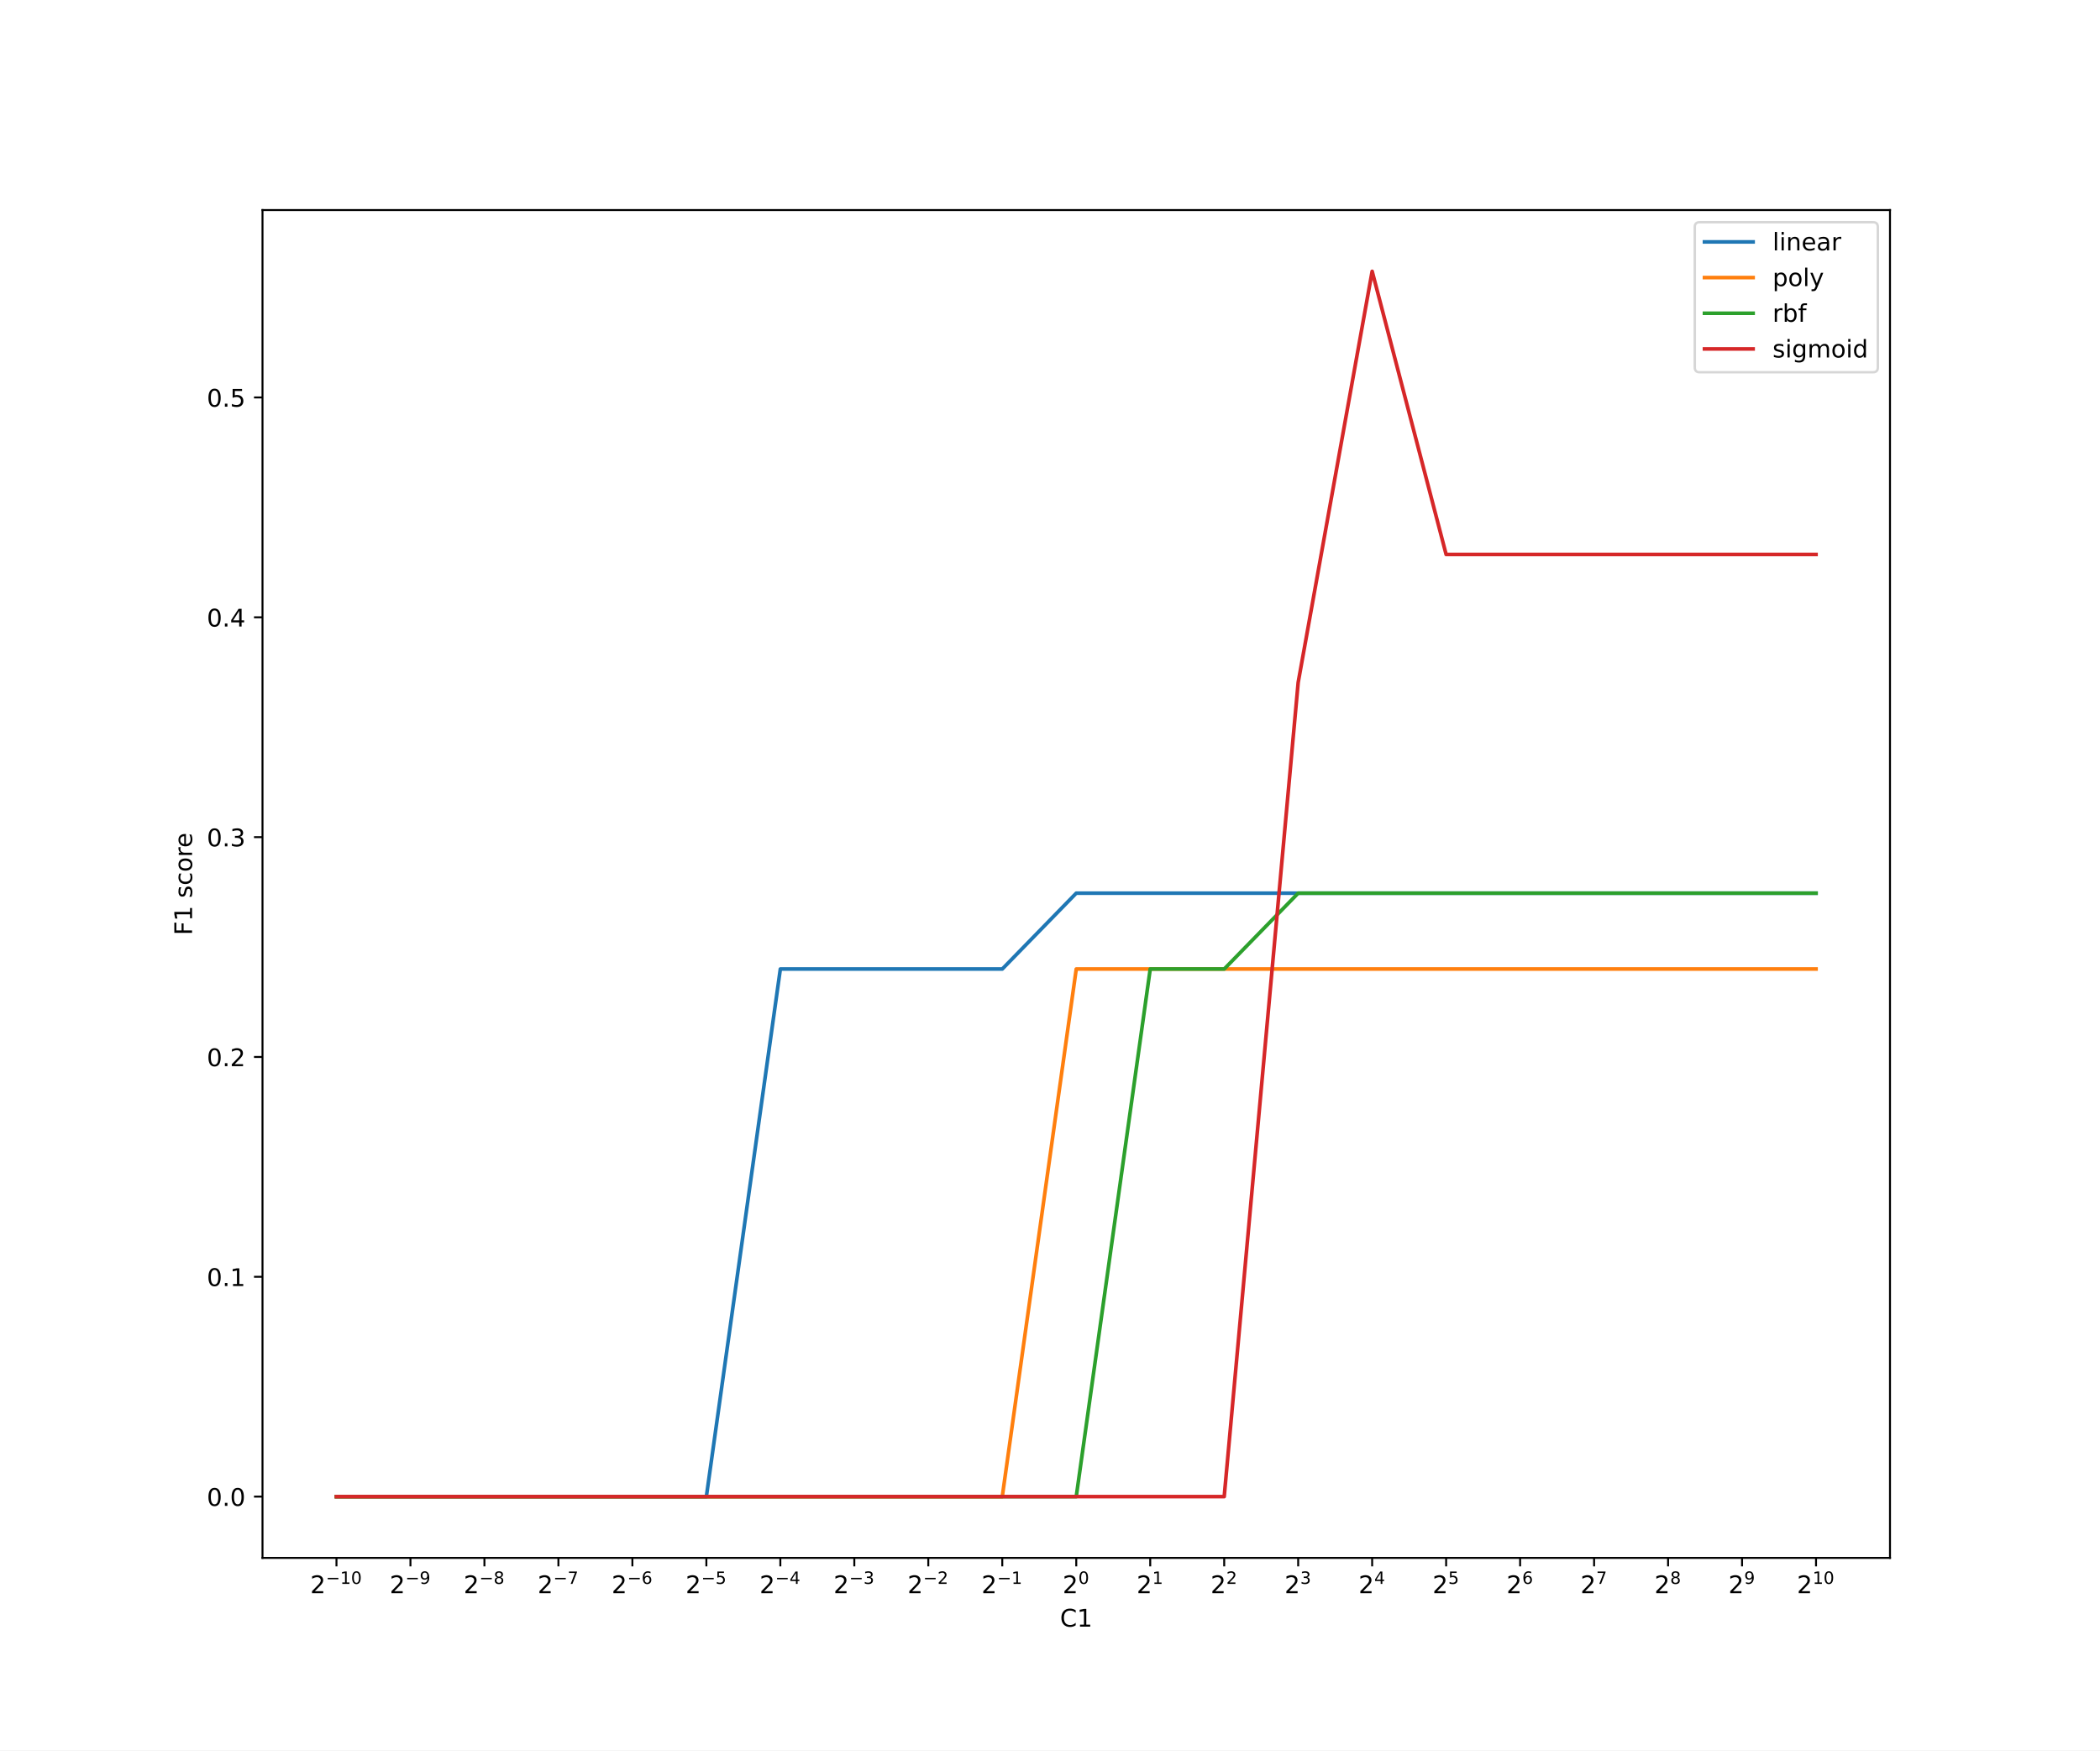
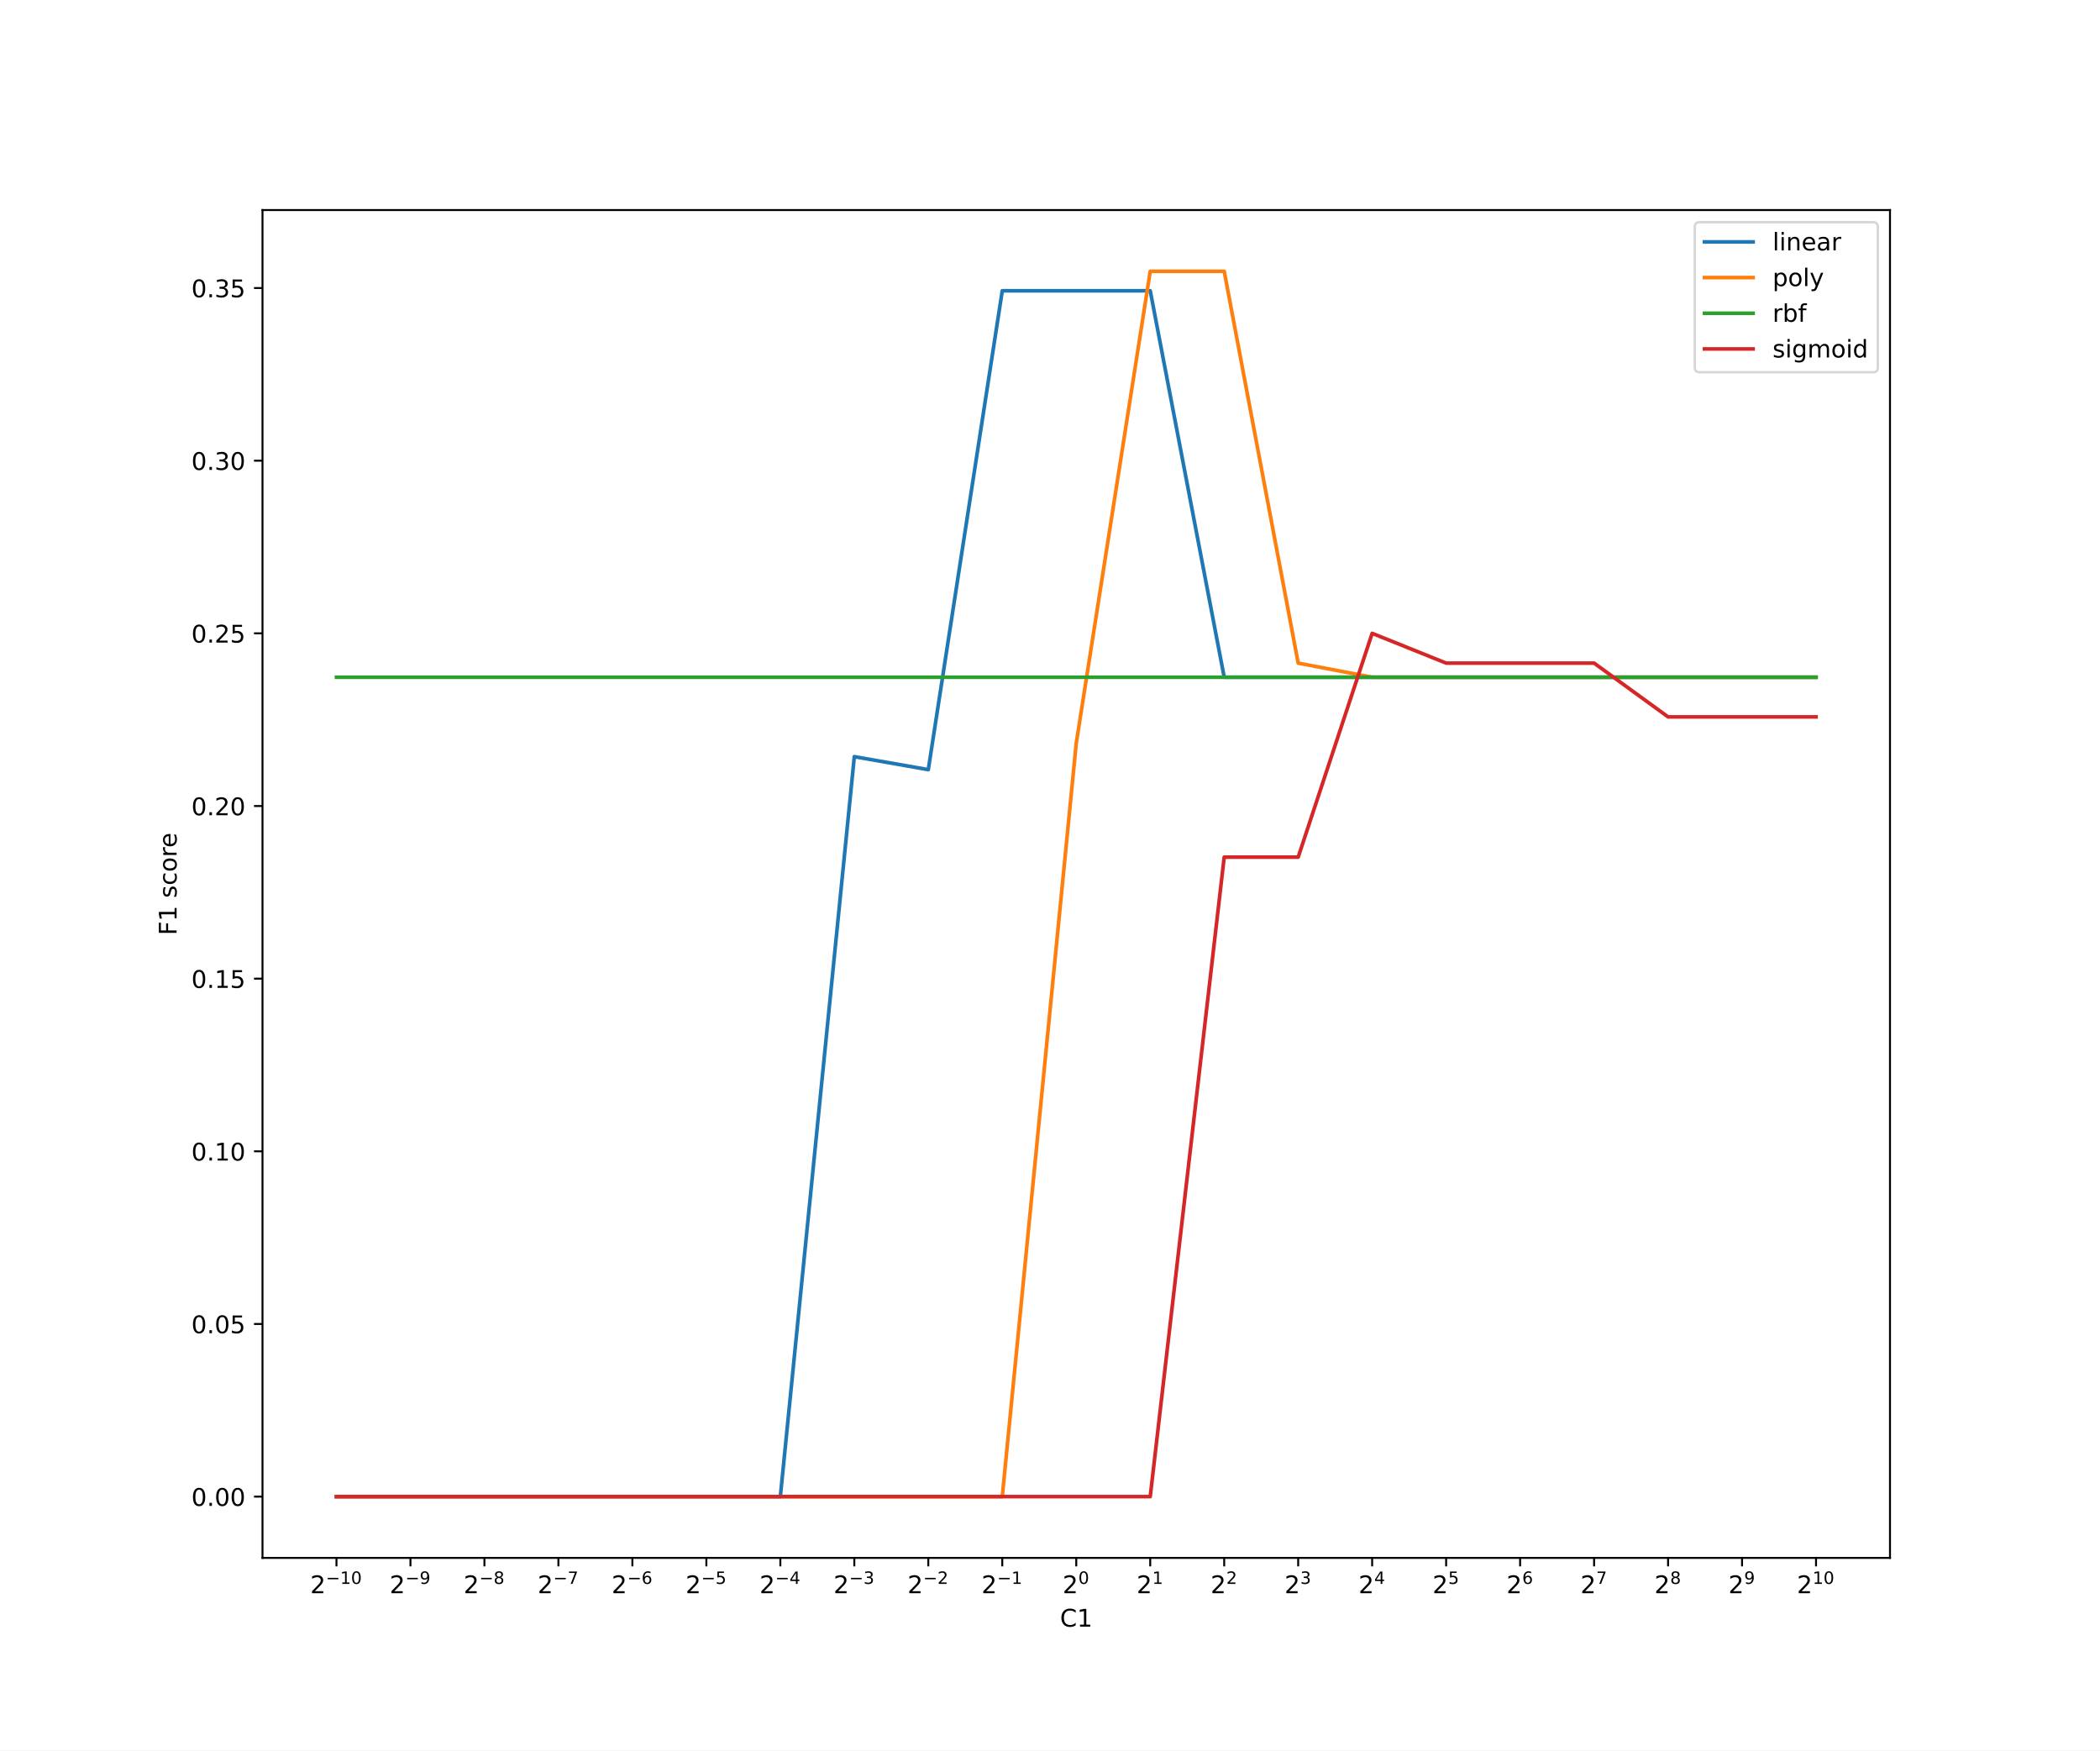
<svg xmlns="http://www.w3.org/2000/svg" xmlns:xlink="http://www.w3.org/1999/xlink" width="864pt" height="720pt" viewBox="0 0 864 720" version="1.1">
  <defs>
    <style type="text/css">*{stroke-linejoin: round; stroke-linecap: butt}</style>
  </defs>
  <g id="figure_1">
    <g id="patch_1">
      <path d="M 0 720  L 864 720  L 864 0  L 0 0  z " style="fill: #ffffff" />
    </g>
    <g id="axes_1">
      <g id="patch_2">
        <path d="M 108 640.8  L 777.6 640.8  L 777.6 86.4  L 108 86.4  z " style="fill: #ffffff" />
      </g>
      <g id="matplotlib.axis_1">
        <g id="xtick_1">
          <g id="line2d_1">
            <defs>
-               <path id="m1d93092906" d="M 0 0  L 0 3.5  " style="stroke: #000000; stroke-width: 0.8" />
-             </defs>
-             <g>
-               <use xlink:href="#m1d93092906" x="138.436" y="640.8" style="stroke: #000000; stroke-width: 0.8" />
+               <path id="m72bee5ae70" d="M 0 0  L 0 3.5  " style="stroke: #000000; stroke-width: 0.8" />
+             </defs>
+             <g>
+               <use xlink:href="#m72bee5ae70" x="138.436" y="640.8" style="stroke: #000000; stroke-width: 0.8" />
            </g>
          </g>
          <g id="text_1">
            <g transform="translate(127.6364 655.3984) scale(0.1 -0.1)">
              <defs>
                <path id="DejaVuSans-32" d="M 1228 531  L 3431 531  L 3431 0  L 469 0  L 469 531  Q 828 903 1448 1529  Q 2069 2156 2228 2338  Q 2531 2678 2651 2914  Q 2772 3150 2772 3378  Q 2772 3750 2511 3984  Q 2250 4219 1831 4219  Q 1534 4219 1204 4116  Q 875 4013 500 3803  L 500 4441  Q 881 4594 1212 4672  Q 1544 4750 1819 4750  Q 2544 4750 2975 4387  Q 3406 4025 3406 3419  Q 3406 3131 3298 2873  Q 3191 2616 2906 2266  Q 2828 2175 2409 1742  Q 1991 1309 1228 531  z " transform="scale(0.015625)" />
                <path id="DejaVuSans-2212" d="M 678 2272  L 4684 2272  L 4684 1741  L 678 1741  L 678 2272  z " transform="scale(0.015625)" />
                <path id="DejaVuSans-31" d="M 794 531  L 1825 531  L 1825 4091  L 703 3866  L 703 4441  L 1819 4666  L 2450 4666  L 2450 531  L 3481 531  L 3481 0  L 794 0  L 794 531  z " transform="scale(0.015625)" />
                <path id="DejaVuSans-30" d="M 2034 4250  Q 1547 4250 1301 3770  Q 1056 3291 1056 2328  Q 1056 1369 1301 889  Q 1547 409 2034 409  Q 2525 409 2770 889  Q 3016 1369 3016 2328  Q 3016 3291 2770 3770  Q 2525 4250 2034 4250  z M 2034 4750  Q 2819 4750 3233 4129  Q 3647 3509 3647 2328  Q 3647 1150 3233 529  Q 2819 -91 2034 -91  Q 1250 -91 836 529  Q 422 1150 422 2328  Q 422 3509 836 4129  Q 1250 4750 2034 4750  z " transform="scale(0.015625)" />
              </defs>
              <use xlink:href="#DejaVuSans-32" transform="translate(0 0.765625)" />
              <use xlink:href="#DejaVuSans-2212" transform="translate(64.58008 39.04688) scale(0.7)" />
              <use xlink:href="#DejaVuSans-31" transform="translate(123.2324 39.04688) scale(0.7)" />
              <use xlink:href="#DejaVuSans-30" transform="translate(167.7686 39.04688) scale(0.7)" />
            </g>
          </g>
        </g>
        <g id="xtick_2">
          <g id="line2d_2">
            <g>
-               <use xlink:href="#m1d93092906" x="168.873" y="640.8" style="stroke: #000000; stroke-width: 0.8" />
+               <use xlink:href="#m72bee5ae70" x="168.873" y="640.8" style="stroke: #000000; stroke-width: 0.8" />
            </g>
          </g>
          <g id="text_2">
            <g transform="translate(160.3227 655.3984) scale(0.1 -0.1)">
              <defs>
                <path id="DejaVuSans-39" d="M 703 97  L 703 672  Q 941 559 1184 500  Q 1428 441 1663 441  Q 2288 441 2617 861  Q 2947 1281 2994 2138  Q 2813 1869 2534 1725  Q 2256 1581 1919 1581  Q 1219 1581 811 2004  Q 403 2428 403 3163  Q 403 3881 828 4315  Q 1253 4750 1959 4750  Q 2769 4750 3195 4129  Q 3622 3509 3622 2328  Q 3622 1225 3098 567  Q 2575 -91 1691 -91  Q 1453 -91 1209 -44  Q 966 3 703 97  z M 1959 2075  Q 2384 2075 2632 2365  Q 2881 2656 2881 3163  Q 2881 3666 2632 3958  Q 2384 4250 1959 4250  Q 1534 4250 1286 3958  Q 1038 3666 1038 3163  Q 1038 2656 1286 2365  Q 1534 2075 1959 2075  z " transform="scale(0.015625)" />
              </defs>
              <use xlink:href="#DejaVuSans-32" transform="translate(0 0.765625)" />
              <use xlink:href="#DejaVuSans-2212" transform="translate(64.58008 39.04688) scale(0.7)" />
              <use xlink:href="#DejaVuSans-39" transform="translate(123.2324 39.04688) scale(0.7)" />
            </g>
          </g>
        </g>
        <g id="xtick_3">
          <g id="line2d_3">
            <g>
-               <use xlink:href="#m1d93092906" x="199.309" y="640.8" style="stroke: #000000; stroke-width: 0.8" />
+               <use xlink:href="#m72bee5ae70" x="199.309" y="640.8" style="stroke: #000000; stroke-width: 0.8" />
            </g>
          </g>
          <g id="text_3">
            <g transform="translate(190.7591 655.3984) scale(0.1 -0.1)">
              <defs>
                <path id="DejaVuSans-38" d="M 2034 2216  Q 1584 2216 1326 1975  Q 1069 1734 1069 1313  Q 1069 891 1326 650  Q 1584 409 2034 409  Q 2484 409 2743 651  Q 3003 894 3003 1313  Q 3003 1734 2745 1975  Q 2488 2216 2034 2216  z M 1403 2484  Q 997 2584 770 2862  Q 544 3141 544 3541  Q 544 4100 942 4425  Q 1341 4750 2034 4750  Q 2731 4750 3128 4425  Q 3525 4100 3525 3541  Q 3525 3141 3298 2862  Q 3072 2584 2669 2484  Q 3125 2378 3379 2068  Q 3634 1759 3634 1313  Q 3634 634 3220 271  Q 2806 -91 2034 -91  Q 1263 -91 848 271  Q 434 634 434 1313  Q 434 1759 690 2068  Q 947 2378 1403 2484  z M 1172 3481  Q 1172 3119 1398 2916  Q 1625 2713 2034 2713  Q 2441 2713 2670 2916  Q 2900 3119 2900 3481  Q 2900 3844 2670 4047  Q 2441 4250 2034 4250  Q 1625 4250 1398 4047  Q 1172 3844 1172 3481  z " transform="scale(0.015625)" />
              </defs>
              <use xlink:href="#DejaVuSans-32" transform="translate(0 0.765625)" />
              <use xlink:href="#DejaVuSans-2212" transform="translate(64.58008 39.04688) scale(0.7)" />
              <use xlink:href="#DejaVuSans-38" transform="translate(123.2324 39.04688) scale(0.7)" />
            </g>
          </g>
        </g>
        <g id="xtick_4">
          <g id="line2d_4">
            <g>
-               <use xlink:href="#m1d93092906" x="229.745" y="640.8" style="stroke: #000000; stroke-width: 0.8" />
+               <use xlink:href="#m72bee5ae70" x="229.745" y="640.8" style="stroke: #000000; stroke-width: 0.8" />
            </g>
          </g>
          <g id="text_4">
            <g transform="translate(221.1955 655.3984) scale(0.1 -0.1)">
              <defs>
                <path id="DejaVuSans-37" d="M 525 4666  L 3525 4666  L 3525 4397  L 1831 0  L 1172 0  L 2766 4134  L 525 4134  L 525 4666  z " transform="scale(0.015625)" />
              </defs>
              <use xlink:href="#DejaVuSans-32" transform="translate(0 0.684375)" />
              <use xlink:href="#DejaVuSans-2212" transform="translate(64.58008 38.96563) scale(0.7)" />
              <use xlink:href="#DejaVuSans-37" transform="translate(123.2324 38.96563) scale(0.7)" />
            </g>
          </g>
        </g>
        <g id="xtick_5">
          <g id="line2d_5">
            <g>
-               <use xlink:href="#m1d93092906" x="260.182" y="640.8" style="stroke: #000000; stroke-width: 0.8" />
+               <use xlink:href="#m72bee5ae70" x="260.182" y="640.8" style="stroke: #000000; stroke-width: 0.8" />
            </g>
          </g>
          <g id="text_5">
            <g transform="translate(251.6318 655.3984) scale(0.1 -0.1)">
              <defs>
                <path id="DejaVuSans-36" d="M 2113 2584  Q 1688 2584 1439 2293  Q 1191 2003 1191 1497  Q 1191 994 1439 701  Q 1688 409 2113 409  Q 2538 409 2786 701  Q 3034 994 3034 1497  Q 3034 2003 2786 2293  Q 2538 2584 2113 2584  z M 3366 4563  L 3366 3988  Q 3128 4100 2886 4159  Q 2644 4219 2406 4219  Q 1781 4219 1451 3797  Q 1122 3375 1075 2522  Q 1259 2794 1537 2939  Q 1816 3084 2150 3084  Q 2853 3084 3261 2657  Q 3669 2231 3669 1497  Q 3669 778 3244 343  Q 2819 -91 2113 -91  Q 1303 -91 875 529  Q 447 1150 447 2328  Q 447 3434 972 4092  Q 1497 4750 2381 4750  Q 2619 4750 2861 4703  Q 3103 4656 3366 4563  z " transform="scale(0.015625)" />
              </defs>
              <use xlink:href="#DejaVuSans-32" transform="translate(0 0.765625)" />
              <use xlink:href="#DejaVuSans-2212" transform="translate(64.58008 39.04688) scale(0.7)" />
              <use xlink:href="#DejaVuSans-36" transform="translate(123.2324 39.04688) scale(0.7)" />
            </g>
          </g>
        </g>
        <g id="xtick_6">
          <g id="line2d_6">
            <g>
-               <use xlink:href="#m1d93092906" x="290.618" y="640.8" style="stroke: #000000; stroke-width: 0.8" />
+               <use xlink:href="#m72bee5ae70" x="290.618" y="640.8" style="stroke: #000000; stroke-width: 0.8" />
            </g>
          </g>
          <g id="text_6">
            <g transform="translate(282.0682 655.3984) scale(0.1 -0.1)">
              <defs>
                <path id="DejaVuSans-35" d="M 691 4666  L 3169 4666  L 3169 4134  L 1269 4134  L 1269 2991  Q 1406 3038 1543 3061  Q 1681 3084 1819 3084  Q 2600 3084 3056 2656  Q 3513 2228 3513 1497  Q 3513 744 3044 326  Q 2575 -91 1722 -91  Q 1428 -91 1123 -41  Q 819 9 494 109  L 494 744  Q 775 591 1075 516  Q 1375 441 1709 441  Q 2250 441 2565 725  Q 2881 1009 2881 1497  Q 2881 1984 2565 2268  Q 2250 2553 1709 2553  Q 1456 2553 1204 2497  Q 953 2441 691 2322  L 691 4666  z " transform="scale(0.015625)" />
              </defs>
              <use xlink:href="#DejaVuSans-32" transform="translate(0 0.684375)" />
              <use xlink:href="#DejaVuSans-2212" transform="translate(64.58008 38.96563) scale(0.7)" />
              <use xlink:href="#DejaVuSans-35" transform="translate(123.2324 38.96563) scale(0.7)" />
            </g>
          </g>
        </g>
        <g id="xtick_7">
          <g id="line2d_7">
            <g>
-               <use xlink:href="#m1d93092906" x="321.055" y="640.8" style="stroke: #000000; stroke-width: 0.8" />
+               <use xlink:href="#m72bee5ae70" x="321.055" y="640.8" style="stroke: #000000; stroke-width: 0.8" />
            </g>
          </g>
          <g id="text_7">
            <g transform="translate(312.5045 655.3984) scale(0.1 -0.1)">
              <defs>
                <path id="DejaVuSans-34" d="M 2419 4116  L 825 1625  L 2419 1625  L 2419 4116  z M 2253 4666  L 3047 4666  L 3047 1625  L 3713 1625  L 3713 1100  L 3047 1100  L 3047 0  L 2419 0  L 2419 1100  L 313 1100  L 313 1709  L 2253 4666  z " transform="scale(0.015625)" />
              </defs>
              <use xlink:href="#DejaVuSans-32" transform="translate(0 0.684375)" />
              <use xlink:href="#DejaVuSans-2212" transform="translate(64.58008 38.96563) scale(0.7)" />
              <use xlink:href="#DejaVuSans-34" transform="translate(123.2324 38.96563) scale(0.7)" />
            </g>
          </g>
        </g>
        <g id="xtick_8">
          <g id="line2d_8">
            <g>
-               <use xlink:href="#m1d93092906" x="351.491" y="640.8" style="stroke: #000000; stroke-width: 0.8" />
+               <use xlink:href="#m72bee5ae70" x="351.491" y="640.8" style="stroke: #000000; stroke-width: 0.8" />
            </g>
          </g>
          <g id="text_8">
            <g transform="translate(342.9409 655.3984) scale(0.1 -0.1)">
              <defs>
                <path id="DejaVuSans-33" d="M 2597 2516  Q 3050 2419 3304 2112  Q 3559 1806 3559 1356  Q 3559 666 3084 287  Q 2609 -91 1734 -91  Q 1441 -91 1130 -33  Q 819 25 488 141  L 488 750  Q 750 597 1062 519  Q 1375 441 1716 441  Q 2309 441 2620 675  Q 2931 909 2931 1356  Q 2931 1769 2642 2001  Q 2353 2234 1838 2234  L 1294 2234  L 1294 2753  L 1863 2753  Q 2328 2753 2575 2939  Q 2822 3125 2822 3475  Q 2822 3834 2567 4026  Q 2313 4219 1838 4219  Q 1578 4219 1281 4162  Q 984 4106 628 3988  L 628 4550  Q 988 4650 1302 4700  Q 1616 4750 1894 4750  Q 2613 4750 3031 4423  Q 3450 4097 3450 3541  Q 3450 3153 3228 2886  Q 3006 2619 2597 2516  z " transform="scale(0.015625)" />
              </defs>
              <use xlink:href="#DejaVuSans-32" transform="translate(0 0.765625)" />
              <use xlink:href="#DejaVuSans-2212" transform="translate(64.58008 39.04688) scale(0.7)" />
              <use xlink:href="#DejaVuSans-33" transform="translate(123.2324 39.04688) scale(0.7)" />
            </g>
          </g>
        </g>
        <g id="xtick_9">
          <g id="line2d_9">
            <g>
-               <use xlink:href="#m1d93092906" x="381.927" y="640.8" style="stroke: #000000; stroke-width: 0.8" />
+               <use xlink:href="#m72bee5ae70" x="381.927" y="640.8" style="stroke: #000000; stroke-width: 0.8" />
            </g>
          </g>
          <g id="text_9">
            <g transform="translate(373.3773 655.3984) scale(0.1 -0.1)">
              <use xlink:href="#DejaVuSans-32" transform="translate(0 0.765625)" />
              <use xlink:href="#DejaVuSans-2212" transform="translate(64.58008 39.04688) scale(0.7)" />
              <use xlink:href="#DejaVuSans-32" transform="translate(123.2324 39.04688) scale(0.7)" />
            </g>
          </g>
        </g>
        <g id="xtick_10">
          <g id="line2d_10">
            <g>
-               <use xlink:href="#m1d93092906" x="412.364" y="640.8" style="stroke: #000000; stroke-width: 0.8" />
+               <use xlink:href="#m72bee5ae70" x="412.364" y="640.8" style="stroke: #000000; stroke-width: 0.8" />
            </g>
          </g>
          <g id="text_10">
            <g transform="translate(403.8136 655.3984) scale(0.1 -0.1)">
              <use xlink:href="#DejaVuSans-32" transform="translate(0 0.684375)" />
              <use xlink:href="#DejaVuSans-2212" transform="translate(64.58008 38.96563) scale(0.7)" />
              <use xlink:href="#DejaVuSans-31" transform="translate(123.2324 38.96563) scale(0.7)" />
            </g>
          </g>
        </g>
        <g id="xtick_11">
          <g id="line2d_11">
            <g>
-               <use xlink:href="#m1d93092906" x="442.8" y="640.8" style="stroke: #000000; stroke-width: 0.8" />
+               <use xlink:href="#m72bee5ae70" x="442.8" y="640.8" style="stroke: #000000; stroke-width: 0.8" />
            </g>
          </g>
          <g id="text_11">
            <g transform="translate(437.2 655.3984) scale(0.1 -0.1)">
              <use xlink:href="#DejaVuSans-32" transform="translate(0 0.765625)" />
              <use xlink:href="#DejaVuSans-30" transform="translate(64.58008 39.04688) scale(0.7)" />
            </g>
          </g>
        </g>
        <g id="xtick_12">
          <g id="line2d_12">
            <g>
-               <use xlink:href="#m1d93092906" x="473.236" y="640.8" style="stroke: #000000; stroke-width: 0.8" />
+               <use xlink:href="#m72bee5ae70" x="473.236" y="640.8" style="stroke: #000000; stroke-width: 0.8" />
            </g>
          </g>
          <g id="text_12">
            <g transform="translate(467.6364 655.3984) scale(0.1 -0.1)">
              <use xlink:href="#DejaVuSans-32" transform="translate(0 0.684375)" />
              <use xlink:href="#DejaVuSans-31" transform="translate(64.58008 38.96563) scale(0.7)" />
            </g>
          </g>
        </g>
        <g id="xtick_13">
          <g id="line2d_13">
            <g>
-               <use xlink:href="#m1d93092906" x="503.673" y="640.8" style="stroke: #000000; stroke-width: 0.8" />
+               <use xlink:href="#m72bee5ae70" x="503.673" y="640.8" style="stroke: #000000; stroke-width: 0.8" />
            </g>
          </g>
          <g id="text_13">
            <g transform="translate(498.0727 655.3984) scale(0.1 -0.1)">
              <use xlink:href="#DejaVuSans-32" transform="translate(0 0.765625)" />
              <use xlink:href="#DejaVuSans-32" transform="translate(64.58008 39.04688) scale(0.7)" />
            </g>
          </g>
        </g>
        <g id="xtick_14">
          <g id="line2d_14">
            <g>
-               <use xlink:href="#m1d93092906" x="534.109" y="640.8" style="stroke: #000000; stroke-width: 0.8" />
+               <use xlink:href="#m72bee5ae70" x="534.109" y="640.8" style="stroke: #000000; stroke-width: 0.8" />
            </g>
          </g>
          <g id="text_14">
            <g transform="translate(528.5091 655.3984) scale(0.1 -0.1)">
              <use xlink:href="#DejaVuSans-32" transform="translate(0 0.765625)" />
              <use xlink:href="#DejaVuSans-33" transform="translate(64.58008 39.04688) scale(0.7)" />
            </g>
          </g>
        </g>
        <g id="xtick_15">
          <g id="line2d_15">
            <g>
-               <use xlink:href="#m1d93092906" x="564.545" y="640.8" style="stroke: #000000; stroke-width: 0.8" />
+               <use xlink:href="#m72bee5ae70" x="564.545" y="640.8" style="stroke: #000000; stroke-width: 0.8" />
            </g>
          </g>
          <g id="text_15">
            <g transform="translate(558.9455 655.3984) scale(0.1 -0.1)">
              <use xlink:href="#DejaVuSans-32" transform="translate(0 0.684375)" />
              <use xlink:href="#DejaVuSans-34" transform="translate(64.58008 38.96563) scale(0.7)" />
            </g>
          </g>
        </g>
        <g id="xtick_16">
          <g id="line2d_16">
            <g>
-               <use xlink:href="#m1d93092906" x="594.982" y="640.8" style="stroke: #000000; stroke-width: 0.8" />
+               <use xlink:href="#m72bee5ae70" x="594.982" y="640.8" style="stroke: #000000; stroke-width: 0.8" />
            </g>
          </g>
          <g id="text_16">
            <g transform="translate(589.3818 655.3984) scale(0.1 -0.1)">
              <use xlink:href="#DejaVuSans-32" transform="translate(0 0.684375)" />
              <use xlink:href="#DejaVuSans-35" transform="translate(64.58008 38.96563) scale(0.7)" />
            </g>
          </g>
        </g>
        <g id="xtick_17">
          <g id="line2d_17">
            <g>
-               <use xlink:href="#m1d93092906" x="625.418" y="640.8" style="stroke: #000000; stroke-width: 0.8" />
+               <use xlink:href="#m72bee5ae70" x="625.418" y="640.8" style="stroke: #000000; stroke-width: 0.8" />
            </g>
          </g>
          <g id="text_17">
            <g transform="translate(619.8182 655.3984) scale(0.1 -0.1)">
              <use xlink:href="#DejaVuSans-32" transform="translate(0 0.765625)" />
              <use xlink:href="#DejaVuSans-36" transform="translate(64.58008 39.04688) scale(0.7)" />
            </g>
          </g>
        </g>
        <g id="xtick_18">
          <g id="line2d_18">
            <g>
-               <use xlink:href="#m1d93092906" x="655.855" y="640.8" style="stroke: #000000; stroke-width: 0.8" />
+               <use xlink:href="#m72bee5ae70" x="655.855" y="640.8" style="stroke: #000000; stroke-width: 0.8" />
            </g>
          </g>
          <g id="text_18">
            <g transform="translate(650.2545 655.3984) scale(0.1 -0.1)">
              <use xlink:href="#DejaVuSans-32" transform="translate(0 0.684375)" />
              <use xlink:href="#DejaVuSans-37" transform="translate(64.58008 38.96563) scale(0.7)" />
            </g>
          </g>
        </g>
        <g id="xtick_19">
          <g id="line2d_19">
            <g>
-               <use xlink:href="#m1d93092906" x="686.291" y="640.8" style="stroke: #000000; stroke-width: 0.8" />
+               <use xlink:href="#m72bee5ae70" x="686.291" y="640.8" style="stroke: #000000; stroke-width: 0.8" />
            </g>
          </g>
          <g id="text_19">
            <g transform="translate(680.6909 655.3984) scale(0.1 -0.1)">
              <use xlink:href="#DejaVuSans-32" transform="translate(0 0.765625)" />
              <use xlink:href="#DejaVuSans-38" transform="translate(64.58008 39.04688) scale(0.7)" />
            </g>
          </g>
        </g>
        <g id="xtick_20">
          <g id="line2d_20">
            <g>
-               <use xlink:href="#m1d93092906" x="716.727" y="640.8" style="stroke: #000000; stroke-width: 0.8" />
+               <use xlink:href="#m72bee5ae70" x="716.727" y="640.8" style="stroke: #000000; stroke-width: 0.8" />
            </g>
          </g>
          <g id="text_20">
            <g transform="translate(711.1273 655.3984) scale(0.1 -0.1)">
              <use xlink:href="#DejaVuSans-32" transform="translate(0 0.765625)" />
              <use xlink:href="#DejaVuSans-39" transform="translate(64.58008 39.04688) scale(0.7)" />
            </g>
          </g>
        </g>
        <g id="xtick_21">
          <g id="line2d_21">
            <g>
-               <use xlink:href="#m1d93092906" x="747.164" y="640.8" style="stroke: #000000; stroke-width: 0.8" />
+               <use xlink:href="#m72bee5ae70" x="747.164" y="640.8" style="stroke: #000000; stroke-width: 0.8" />
            </g>
          </g>
          <g id="text_21">
            <g transform="translate(739.3136 655.3984) scale(0.1 -0.1)">
              <use xlink:href="#DejaVuSans-32" transform="translate(0 0.765625)" />
              <use xlink:href="#DejaVuSans-31" transform="translate(64.58008 39.04688) scale(0.7)" />
              <use xlink:href="#DejaVuSans-30" transform="translate(109.1162 39.04688) scale(0.7)" />
            </g>
          </g>
        </g>
        <g id="text_22">
          <g transform="translate(436.1273 669.0766) scale(0.1 -0.1)">
            <defs>
              <path id="DejaVuSans-43" d="M 4122 4306  L 4122 3641  Q 3803 3938 3442 4084  Q 3081 4231 2675 4231  Q 1875 4231 1450 3742  Q 1025 3253 1025 2328  Q 1025 1406 1450 917  Q 1875 428 2675 428  Q 3081 428 3442 575  Q 3803 722 4122 1019  L 4122 359  Q 3791 134 3420 21  Q 3050 -91 2638 -91  Q 1578 -91 968 557  Q 359 1206 359 2328  Q 359 3453 968 4101  Q 1578 4750 2638 4750  Q 3056 4750 3426 4639  Q 3797 4528 4122 4306  z " transform="scale(0.015625)" />
            </defs>
            <use xlink:href="#DejaVuSans-43" />
            <use xlink:href="#DejaVuSans-31" x="69.824" />
          </g>
        </g>
      </g>
      <g id="matplotlib.axis_2">
        <g id="ytick_1">
          <g id="line2d_22">
            <defs>
-               <path id="m45224e8798" d="M 0 0  L -3.5 0  " style="stroke: #000000; stroke-width: 0.8" />
-             </defs>
-             <g>
-               <use xlink:href="#m45224e8798" x="108" y="615.6" style="stroke: #000000; stroke-width: 0.8" />
+               <path id="mc5c4d88de2" d="M 0 0  L -3.5 0  " style="stroke: #000000; stroke-width: 0.8" />
+             </defs>
+             <g>
+               <use xlink:href="#mc5c4d88de2" x="108" y="615.6" style="stroke: #000000; stroke-width: 0.8" />
            </g>
          </g>
          <g id="text_23">
-             <g transform="translate(85.09687 619.3992) scale(0.1 -0.1)">
+             <g transform="translate(78.73438 619.3992) scale(0.1 -0.1)">
              <defs>
                <path id="DejaVuSans-2e" d="M 684 794  L 1344 794  L 1344 0  L 684 0  L 684 794  z " transform="scale(0.015625)" />
              </defs>
              <use xlink:href="#DejaVuSans-30" />
              <use xlink:href="#DejaVuSans-2e" x="63.623" />
              <use xlink:href="#DejaVuSans-30" x="95.41" />
+               <use xlink:href="#DejaVuSans-30" x="159.033" />
            </g>
          </g>
        </g>
        <g id="ytick_2">
          <g id="line2d_23">
            <g>
-               <use xlink:href="#m45224e8798" x="108" y="525.176" style="stroke: #000000; stroke-width: 0.8" />
+               <use xlink:href="#mc5c4d88de2" x="108" y="544.582" style="stroke: #000000; stroke-width: 0.8" />
            </g>
          </g>
          <g id="text_24">
-             <g transform="translate(85.09687 528.9757) scale(0.1 -0.1)">
-               <use xlink:href="#DejaVuSans-30" />
-               <use xlink:href="#DejaVuSans-2e" x="63.623" />
-               <use xlink:href="#DejaVuSans-31" x="95.41" />
+             <g transform="translate(78.73438 548.381) scale(0.1 -0.1)">
+               <use xlink:href="#DejaVuSans-30" />
+               <use xlink:href="#DejaVuSans-2e" x="63.623" />
+               <use xlink:href="#DejaVuSans-30" x="95.41" />
+               <use xlink:href="#DejaVuSans-35" x="159.033" />
            </g>
          </g>
        </g>
        <g id="ytick_3">
          <g id="line2d_24">
            <g>
-               <use xlink:href="#m45224e8798" x="108" y="434.753" style="stroke: #000000; stroke-width: 0.8" />
+               <use xlink:href="#mc5c4d88de2" x="108" y="473.564" style="stroke: #000000; stroke-width: 0.8" />
            </g>
          </g>
          <g id="text_25">
-             <g transform="translate(85.09687 438.5522) scale(0.1 -0.1)">
-               <use xlink:href="#DejaVuSans-30" />
-               <use xlink:href="#DejaVuSans-2e" x="63.623" />
-               <use xlink:href="#DejaVuSans-32" x="95.41" />
+             <g transform="translate(78.73438 477.3629) scale(0.1 -0.1)">
+               <use xlink:href="#DejaVuSans-30" />
+               <use xlink:href="#DejaVuSans-2e" x="63.623" />
+               <use xlink:href="#DejaVuSans-31" x="95.41" />
+               <use xlink:href="#DejaVuSans-30" x="159.033" />
            </g>
          </g>
        </g>
        <g id="ytick_4">
          <g id="line2d_25">
            <g>
-               <use xlink:href="#m45224e8798" x="108" y="344.329" style="stroke: #000000; stroke-width: 0.8" />
+               <use xlink:href="#mc5c4d88de2" x="108" y="402.545" style="stroke: #000000; stroke-width: 0.8" />
            </g>
          </g>
          <g id="text_26">
-             <g transform="translate(85.09687 348.1286) scale(0.1 -0.1)">
-               <use xlink:href="#DejaVuSans-30" />
-               <use xlink:href="#DejaVuSans-2e" x="63.623" />
-               <use xlink:href="#DejaVuSans-33" x="95.41" />
+             <g transform="translate(78.73438 406.3447) scale(0.1 -0.1)">
+               <use xlink:href="#DejaVuSans-30" />
+               <use xlink:href="#DejaVuSans-2e" x="63.623" />
+               <use xlink:href="#DejaVuSans-31" x="95.41" />
+               <use xlink:href="#DejaVuSans-35" x="159.033" />
            </g>
          </g>
        </g>
        <g id="ytick_5">
          <g id="line2d_26">
            <g>
-               <use xlink:href="#m45224e8798" x="108" y="253.906" style="stroke: #000000; stroke-width: 0.8" />
+               <use xlink:href="#mc5c4d88de2" x="108" y="331.527" style="stroke: #000000; stroke-width: 0.8" />
            </g>
          </g>
          <g id="text_27">
-             <g transform="translate(85.09687 257.7051) scale(0.1 -0.1)">
-               <use xlink:href="#DejaVuSans-30" />
-               <use xlink:href="#DejaVuSans-2e" x="63.623" />
-               <use xlink:href="#DejaVuSans-34" x="95.41" />
+             <g transform="translate(78.73438 335.3265) scale(0.1 -0.1)">
+               <use xlink:href="#DejaVuSans-30" />
+               <use xlink:href="#DejaVuSans-2e" x="63.623" />
+               <use xlink:href="#DejaVuSans-32" x="95.41" />
+               <use xlink:href="#DejaVuSans-30" x="159.033" />
            </g>
          </g>
        </g>
        <g id="ytick_6">
          <g id="line2d_27">
            <g>
-               <use xlink:href="#m45224e8798" x="108" y="163.482" style="stroke: #000000; stroke-width: 0.8" />
+               <use xlink:href="#mc5c4d88de2" x="108" y="260.509" style="stroke: #000000; stroke-width: 0.8" />
            </g>
          </g>
          <g id="text_28">
-             <g transform="translate(85.09687 167.2816) scale(0.1 -0.1)">
-               <use xlink:href="#DejaVuSans-30" />
-               <use xlink:href="#DejaVuSans-2e" x="63.623" />
-               <use xlink:href="#DejaVuSans-35" x="95.41" />
-             </g>
-           </g>
-         </g>
-         <g id="text_29">
-           <g transform="translate(79.01719 384.6789) rotate(-90) scale(0.1 -0.1)">
+             <g transform="translate(78.73438 264.3083) scale(0.1 -0.1)">
+               <use xlink:href="#DejaVuSans-30" />
+               <use xlink:href="#DejaVuSans-2e" x="63.623" />
+               <use xlink:href="#DejaVuSans-32" x="95.41" />
+               <use xlink:href="#DejaVuSans-35" x="159.033" />
+             </g>
+           </g>
+         </g>
+         <g id="ytick_7">
+           <g id="line2d_28">
+             <g>
+               <use xlink:href="#mc5c4d88de2" x="108" y="189.491" style="stroke: #000000; stroke-width: 0.8" />
+             </g>
+           </g>
+           <g id="text_29">
+             <g transform="translate(78.73438 193.2901) scale(0.1 -0.1)">
+               <use xlink:href="#DejaVuSans-30" />
+               <use xlink:href="#DejaVuSans-2e" x="63.623" />
+               <use xlink:href="#DejaVuSans-33" x="95.41" />
+               <use xlink:href="#DejaVuSans-30" x="159.033" />
+             </g>
+           </g>
+         </g>
+         <g id="ytick_8">
+           <g id="line2d_29">
+             <g>
+               <use xlink:href="#mc5c4d88de2" x="108" y="118.473" style="stroke: #000000; stroke-width: 0.8" />
+             </g>
+           </g>
+           <g id="text_30">
+             <g transform="translate(78.73438 122.2719) scale(0.1 -0.1)">
+               <use xlink:href="#DejaVuSans-30" />
+               <use xlink:href="#DejaVuSans-2e" x="63.623" />
+               <use xlink:href="#DejaVuSans-33" x="95.41" />
+               <use xlink:href="#DejaVuSans-35" x="159.033" />
+             </g>
+           </g>
+         </g>
+         <g id="text_31">
+           <g transform="translate(72.65469 384.6789) rotate(-90) scale(0.1 -0.1)">
            <defs>
              <path id="DejaVuSans-46" d="M 628 4666  L 3309 4666  L 3309 4134  L 1259 4134  L 1259 2759  L 3109 2759  L 3109 2228  L 1259 2228  L 1259 0  L 628 0  L 628 4666  z " transform="scale(0.015625)" />
              <path id="DejaVuSans-20" transform="scale(0.015625)" />
              <path id="DejaVuSans-73" d="M 2834 3397  L 2834 2853  Q 2591 2978 2328 3040  Q 2066 3103 1784 3103  Q 1356 3103 1142 2972  Q 928 2841 928 2578  Q 928 2378 1081 2264  Q 1234 2150 1697 2047  L 1894 2003  Q 2506 1872 2764 1633  Q 3022 1394 3022 966  Q 3022 478 2636 193  Q 2250 -91 1575 -91  Q 1294 -91 989 -36  Q 684 19 347 128  L 347 722  Q 666 556 975 473  Q 1284 391 1588 391  Q 1994 391 2212 530  Q 2431 669 2431 922  Q 2431 1156 2273 1281  Q 2116 1406 1581 1522  L 1381 1569  Q 847 1681 609 1914  Q 372 2147 372 2553  Q 372 3047 722 3315  Q 1072 3584 1716 3584  Q 2034 3584 2315 3537  Q 2597 3491 2834 3397  z " transform="scale(0.015625)" />
              <path id="DejaVuSans-63" d="M 3122 3366  L 3122 2828  Q 2878 2963 2633 3030  Q 2388 3097 2138 3097  Q 1578 3097 1268 2742  Q 959 2388 959 1747  Q 959 1106 1268 751  Q 1578 397 2138 397  Q 2388 397 2633 464  Q 2878 531 3122 666  L 3122 134  Q 2881 22 2623 -34  Q 2366 -91 2075 -91  Q 1284 -91 818 406  Q 353 903 353 1747  Q 353 2603 823 3093  Q 1294 3584 2113 3584  Q 2378 3584 2631 3529  Q 2884 3475 3122 3366  z " transform="scale(0.015625)" />
              <path id="DejaVuSans-6f" d="M 1959 3097  Q 1497 3097 1228 2736  Q 959 2375 959 1747  Q 959 1119 1226 758  Q 1494 397 1959 397  Q 2419 397 2687 759  Q 2956 1122 2956 1747  Q 2956 2369 2687 2733  Q 2419 3097 1959 3097  z M 1959 3584  Q 2709 3584 3137 3096  Q 3566 2609 3566 1747  Q 3566 888 3137 398  Q 2709 -91 1959 -91  Q 1206 -91 779 398  Q 353 888 353 1747  Q 353 2609 779 3096  Q 1206 3584 1959 3584  z " transform="scale(0.015625)" />
              <path id="DejaVuSans-72" d="M 2631 2963  Q 2534 3019 2420 3045  Q 2306 3072 2169 3072  Q 1681 3072 1420 2755  Q 1159 2438 1159 1844  L 1159 0  L 581 0  L 581 3500  L 1159 3500  L 1159 2956  Q 1341 3275 1631 3429  Q 1922 3584 2338 3584  Q 2397 3584 2469 3576  Q 2541 3569 2628 3553  L 2631 2963  z " transform="scale(0.015625)" />
              <path id="DejaVuSans-65" d="M 3597 1894  L 3597 1613  L 953 1613  Q 991 1019 1311 708  Q 1631 397 2203 397  Q 2534 397 2845 478  Q 3156 559 3463 722  L 3463 178  Q 3153 47 2828 -22  Q 2503 -91 2169 -91  Q 1331 -91 842 396  Q 353 884 353 1716  Q 353 2575 817 3079  Q 1281 3584 2069 3584  Q 2775 3584 3186 3129  Q 3597 2675 3597 1894  z M 3022 2063  Q 3016 2534 2758 2815  Q 2500 3097 2075 3097  Q 1594 3097 1305 2825  Q 1016 2553 972 2059  L 3022 2063  z " transform="scale(0.015625)" />
            </defs>
            <use xlink:href="#DejaVuSans-46" />
            <use xlink:href="#DejaVuSans-31" x="57.52" />
            <use xlink:href="#DejaVuSans-20" x="121.143" />
            <use xlink:href="#DejaVuSans-73" x="152.93" />
            <use xlink:href="#DejaVuSans-63" x="205.029" />
            <use xlink:href="#DejaVuSans-6f" x="260.01" />
            <use xlink:href="#DejaVuSans-72" x="321.191" />
            <use xlink:href="#DejaVuSans-65" x="360.055" />
          </g>
        </g>
      </g>
-       <g id="line2d_28">
-         <path d="M 138.436 615.6  L 168.873 615.6  L 199.309 615.6  L 229.745 615.6  L 260.182 615.6  L 290.618 615.6  L 321.055 398.584  L 351.491 398.584  L 381.927 398.584  L 412.364 398.584  L 442.8 367.379  L 473.236 367.379  L 503.673 367.379  L 534.109 367.379  L 564.545 367.379  L 594.982 367.379  L 625.418 367.379  L 655.855 367.379  L 686.291 367.379  L 716.727 367.379  L 747.164 367.379  " clip-path="url(#p3c8538d37d)" style="fill: none; stroke: #1f77b4; stroke-width: 1.5; stroke-linecap: square" />
-       </g>
-       <g id="line2d_29">
-         <path d="M 138.436 615.6  L 168.873 615.6  L 199.309 615.6  L 229.745 615.6  L 260.182 615.6  L 290.618 615.6  L 321.055 615.6  L 351.491 615.6  L 381.927 615.6  L 412.364 615.6  L 442.8 398.584  L 473.236 398.584  L 503.673 398.584  L 534.109 398.584  L 564.545 398.584  L 594.982 398.584  L 625.418 398.584  L 655.855 398.584  L 686.291 398.584  L 716.727 398.584  L 747.164 398.584  " clip-path="url(#p3c8538d37d)" style="fill: none; stroke: #ff7f0e; stroke-width: 1.5; stroke-linecap: square" />
-       </g>
      <g id="line2d_30">
-         <path d="M 138.436 615.6  L 168.873 615.6  L 199.309 615.6  L 229.745 615.6  L 260.182 615.6  L 290.618 615.6  L 321.055 615.6  L 351.491 615.6  L 381.927 615.6  L 412.364 615.6  L 442.8 615.6  L 473.236 398.584  L 503.673 398.584  L 534.109 367.379  L 564.545 367.379  L 594.982 367.379  L 625.418 367.379  L 655.855 367.379  L 686.291 367.379  L 716.727 367.379  L 747.164 367.379  " clip-path="url(#p3c8538d37d)" style="fill: none; stroke: #2ca02c; stroke-width: 1.5; stroke-linecap: square" />
+         <path d="M 138.436 615.6  L 168.873 615.6  L 199.309 615.6  L 229.745 615.6  L 260.182 615.6  L 290.618 615.6  L 321.055 615.6  L 351.491 311.236  L 381.927 316.576  L 412.364 119.6  L 442.8 119.6  L 473.236 119.6  L 503.673 278.565  L 534.109 278.565  L 564.545 278.565  L 594.982 278.565  L 625.418 278.565  L 655.855 278.565  L 686.291 278.565  L 716.727 278.565  L 747.164 278.565  " clip-path="url(#pa27193f95c)" style="fill: none; stroke: #1f77b4; stroke-width: 1.5; stroke-linecap: square" />
      </g>
      <g id="line2d_31">
-         <path d="M 138.436 615.6  L 168.873 615.6  L 199.309 615.6  L 229.745 615.6  L 260.182 615.6  L 290.618 615.6  L 321.055 615.6  L 351.491 615.6  L 381.927 615.6  L 412.364 615.6  L 442.8 615.6  L 473.236 615.6  L 503.673 615.6  L 534.109 280.698  L 564.545 111.6  L 594.982 228.071  L 625.418 228.071  L 655.855 228.071  L 686.291 228.071  L 716.727 228.071  L 747.164 228.071  " clip-path="url(#p3c8538d37d)" style="fill: none; stroke: #d62728; stroke-width: 1.5; stroke-linecap: square" />
+         <path d="M 138.436 615.6  L 168.873 615.6  L 199.309 615.6  L 229.745 615.6  L 260.182 615.6  L 290.618 615.6  L 321.055 615.6  L 351.491 615.6  L 381.927 615.6  L 412.364 615.6  L 442.8 305.702  L 473.236 111.6  L 503.673 111.6  L 534.109 272.754  L 564.545 278.565  L 594.982 278.565  L 625.418 278.565  L 655.855 278.565  L 686.291 278.565  L 716.727 278.565  L 747.164 278.565  " clip-path="url(#pa27193f95c)" style="fill: none; stroke: #ff7f0e; stroke-width: 1.5; stroke-linecap: square" />
+       </g>
+       <g id="line2d_32">
+         <path d="M 138.436 278.565  L 168.873 278.565  L 199.309 278.565  L 229.745 278.565  L 260.182 278.565  L 290.618 278.565  L 321.055 278.565  L 351.491 278.565  L 381.927 278.565  L 412.364 278.565  L 442.8 278.565  L 473.236 278.565  L 503.673 278.565  L 534.109 278.565  L 564.545 278.565  L 594.982 278.565  L 625.418 278.565  L 655.855 278.565  L 686.291 278.565  L 716.727 278.565  L 747.164 278.565  " clip-path="url(#pa27193f95c)" style="fill: none; stroke: #2ca02c; stroke-width: 1.5; stroke-linecap: square" />
+       </g>
+       <g id="line2d_33">
+         <path d="M 138.436 615.6  L 168.873 615.6  L 199.309 615.6  L 229.745 615.6  L 260.182 615.6  L 290.618 615.6  L 321.055 615.6  L 351.491 615.6  L 381.927 615.6  L 412.364 615.6  L 442.8 615.6  L 473.236 615.6  L 503.673 352.57  L 534.109 352.57  L 564.545 260.509  L 594.982 272.754  L 625.418 272.754  L 655.855 272.754  L 686.291 294.873  L 716.727 294.873  L 747.164 294.873  " clip-path="url(#pa27193f95c)" style="fill: none; stroke: #d62728; stroke-width: 1.5; stroke-linecap: square" />
      </g>
      <g id="patch_3">
        <path d="M 108 640.8  L 108 86.4  " style="fill: none; stroke: #000000; stroke-width: 0.8; stroke-linejoin: miter; stroke-linecap: square" />
      </g>
      <g id="patch_4">
        <path d="M 777.6 640.8  L 777.6 86.4  " style="fill: none; stroke: #000000; stroke-width: 0.8; stroke-linejoin: miter; stroke-linecap: square" />
      </g>
      <g id="patch_5">
        <path d="M 108 640.8  L 777.6 640.8  " style="fill: none; stroke: #000000; stroke-width: 0.8; stroke-linejoin: miter; stroke-linecap: square" />
      </g>
      <g id="patch_6">
        <path d="M 108 86.4  L 777.6 86.4  " style="fill: none; stroke: #000000; stroke-width: 0.8; stroke-linejoin: miter; stroke-linecap: square" />
      </g>
      <g id="legend_1">
        <g id="patch_7">
          <path d="M 699.278 153.113  L 770.6 153.113  Q 772.6 153.113 772.6 151.113  L 772.6 93.4  Q 772.6 91.4 770.6 91.4  L 699.278 91.4  Q 697.278 91.4 697.278 93.4  L 697.278 151.113  Q 697.278 153.113 699.278 153.113  z " style="fill: #ffffff; opacity: 0.8; stroke: #cccccc; stroke-linejoin: miter" />
        </g>
-         <g id="line2d_32">
+         <g id="line2d_34">
          <path d="M 701.278 99.498  L 711.278 99.498  L 721.278 99.498  " style="fill: none; stroke: #1f77b4; stroke-width: 1.5; stroke-linecap: square" />
        </g>
-         <g id="text_30">
+         <g id="text_32">
          <g transform="translate(729.2781 102.9984) scale(0.1 -0.1)">
            <defs>
              <path id="DejaVuSans-6c" d="M 603 4863  L 1178 4863  L 1178 0  L 603 0  L 603 4863  z " transform="scale(0.015625)" />
              <path id="DejaVuSans-69" d="M 603 3500  L 1178 3500  L 1178 0  L 603 0  L 603 3500  z M 603 4863  L 1178 4863  L 1178 4134  L 603 4134  L 603 4863  z " transform="scale(0.015625)" />
              <path id="DejaVuSans-6e" d="M 3513 2113  L 3513 0  L 2938 0  L 2938 2094  Q 2938 2591 2744 2837  Q 2550 3084 2163 3084  Q 1697 3084 1428 2787  Q 1159 2491 1159 1978  L 1159 0  L 581 0  L 581 3500  L 1159 3500  L 1159 2956  Q 1366 3272 1645 3428  Q 1925 3584 2291 3584  Q 2894 3584 3203 3211  Q 3513 2838 3513 2113  z " transform="scale(0.015625)" />
              <path id="DejaVuSans-61" d="M 2194 1759  Q 1497 1759 1228 1600  Q 959 1441 959 1056  Q 959 750 1161 570  Q 1363 391 1709 391  Q 2188 391 2477 730  Q 2766 1069 2766 1631  L 2766 1759  L 2194 1759  z M 3341 1997  L 3341 0  L 2766 0  L 2766 531  Q 2569 213 2275 61  Q 1981 -91 1556 -91  Q 1019 -91 701 211  Q 384 513 384 1019  Q 384 1609 779 1909  Q 1175 2209 1959 2209  L 2766 2209  L 2766 2266  Q 2766 2663 2505 2880  Q 2244 3097 1772 3097  Q 1472 3097 1187 3025  Q 903 2953 641 2809  L 641 3341  Q 956 3463 1253 3523  Q 1550 3584 1831 3584  Q 2591 3584 2966 3190  Q 3341 2797 3341 1997  z " transform="scale(0.015625)" />
            </defs>
            <use xlink:href="#DejaVuSans-6c" />
            <use xlink:href="#DejaVuSans-69" x="27.783" />
            <use xlink:href="#DejaVuSans-6e" x="55.566" />
            <use xlink:href="#DejaVuSans-65" x="118.945" />
            <use xlink:href="#DejaVuSans-61" x="180.469" />
            <use xlink:href="#DejaVuSans-72" x="241.748" />
          </g>
        </g>
-         <g id="line2d_33">
+         <g id="line2d_35">
          <path d="M 701.278 114.177  L 711.278 114.177  L 721.278 114.177  " style="fill: none; stroke: #ff7f0e; stroke-width: 1.5; stroke-linecap: square" />
        </g>
-         <g id="text_31">
+         <g id="text_33">
          <g transform="translate(729.2781 117.6766) scale(0.1 -0.1)">
            <defs>
              <path id="DejaVuSans-70" d="M 1159 525  L 1159 -1331  L 581 -1331  L 581 3500  L 1159 3500  L 1159 2969  Q 1341 3281 1617 3432  Q 1894 3584 2278 3584  Q 2916 3584 3314 3078  Q 3713 2572 3713 1747  Q 3713 922 3314 415  Q 2916 -91 2278 -91  Q 1894 -91 1617 61  Q 1341 213 1159 525  z M 3116 1747  Q 3116 2381 2855 2742  Q 2594 3103 2138 3103  Q 1681 3103 1420 2742  Q 1159 2381 1159 1747  Q 1159 1113 1420 752  Q 1681 391 2138 391  Q 2594 391 2855 752  Q 3116 1113 3116 1747  z " transform="scale(0.015625)" />
              <path id="DejaVuSans-79" d="M 2059 -325  Q 1816 -950 1584 -1140  Q 1353 -1331 966 -1331  L 506 -1331  L 506 -850  L 844 -850  Q 1081 -850 1212 -737  Q 1344 -625 1503 -206  L 1606 56  L 191 3500  L 800 3500  L 1894 763  L 2988 3500  L 3597 3500  L 2059 -325  z " transform="scale(0.015625)" />
            </defs>
            <use xlink:href="#DejaVuSans-70" />
            <use xlink:href="#DejaVuSans-6f" x="63.477" />
            <use xlink:href="#DejaVuSans-6c" x="124.658" />
            <use xlink:href="#DejaVuSans-79" x="152.441" />
          </g>
        </g>
-         <g id="line2d_34">
+         <g id="line2d_36">
          <path d="M 701.278 128.855  L 711.278 128.855  L 721.278 128.855  " style="fill: none; stroke: #2ca02c; stroke-width: 1.5; stroke-linecap: square" />
        </g>
-         <g id="text_32">
+         <g id="text_34">
          <g transform="translate(729.2781 132.3547) scale(0.1 -0.1)">
            <defs>
              <path id="DejaVuSans-62" d="M 3116 1747  Q 3116 2381 2855 2742  Q 2594 3103 2138 3103  Q 1681 3103 1420 2742  Q 1159 2381 1159 1747  Q 1159 1113 1420 752  Q 1681 391 2138 391  Q 2594 391 2855 752  Q 3116 1113 3116 1747  z M 1159 2969  Q 1341 3281 1617 3432  Q 1894 3584 2278 3584  Q 2916 3584 3314 3078  Q 3713 2572 3713 1747  Q 3713 922 3314 415  Q 2916 -91 2278 -91  Q 1894 -91 1617 61  Q 1341 213 1159 525  L 1159 0  L 581 0  L 581 4863  L 1159 4863  L 1159 2969  z " transform="scale(0.015625)" />
              <path id="DejaVuSans-66" d="M 2375 4863  L 2375 4384  L 1825 4384  Q 1516 4384 1395 4259  Q 1275 4134 1275 3809  L 1275 3500  L 2222 3500  L 2222 3053  L 1275 3053  L 1275 0  L 697 0  L 697 3053  L 147 3053  L 147 3500  L 697 3500  L 697 3744  Q 697 4328 969 4595  Q 1241 4863 1831 4863  L 2375 4863  z " transform="scale(0.015625)" />
            </defs>
            <use xlink:href="#DejaVuSans-72" />
            <use xlink:href="#DejaVuSans-62" x="41.113" />
            <use xlink:href="#DejaVuSans-66" x="104.59" />
          </g>
        </g>
-         <g id="line2d_35">
+         <g id="line2d_37">
          <path d="M 701.278 143.533  L 711.278 143.533  L 721.278 143.533  " style="fill: none; stroke: #d62728; stroke-width: 1.5; stroke-linecap: square" />
        </g>
-         <g id="text_33">
+         <g id="text_35">
          <g transform="translate(729.2781 147.0328) scale(0.1 -0.1)">
            <defs>
              <path id="DejaVuSans-67" d="M 2906 1791  Q 2906 2416 2648 2759  Q 2391 3103 1925 3103  Q 1463 3103 1205 2759  Q 947 2416 947 1791  Q 947 1169 1205 825  Q 1463 481 1925 481  Q 2391 481 2648 825  Q 2906 1169 2906 1791  z M 3481 434  Q 3481 -459 3084 -895  Q 2688 -1331 1869 -1331  Q 1566 -1331 1297 -1286  Q 1028 -1241 775 -1147  L 775 -588  Q 1028 -725 1275 -790  Q 1522 -856 1778 -856  Q 2344 -856 2625 -561  Q 2906 -266 2906 331  L 2906 616  Q 2728 306 2450 153  Q 2172 0 1784 0  Q 1141 0 747 490  Q 353 981 353 1791  Q 353 2603 747 3093  Q 1141 3584 1784 3584  Q 2172 3584 2450 3431  Q 2728 3278 2906 2969  L 2906 3500  L 3481 3500  L 3481 434  z " transform="scale(0.015625)" />
              <path id="DejaVuSans-6d" d="M 3328 2828  Q 3544 3216 3844 3400  Q 4144 3584 4550 3584  Q 5097 3584 5394 3201  Q 5691 2819 5691 2113  L 5691 0  L 5113 0  L 5113 2094  Q 5113 2597 4934 2840  Q 4756 3084 4391 3084  Q 3944 3084 3684 2787  Q 3425 2491 3425 1978  L 3425 0  L 2847 0  L 2847 2094  Q 2847 2600 2669 2842  Q 2491 3084 2119 3084  Q 1678 3084 1418 2786  Q 1159 2488 1159 1978  L 1159 0  L 581 0  L 581 3500  L 1159 3500  L 1159 2956  Q 1356 3278 1631 3431  Q 1906 3584 2284 3584  Q 2666 3584 2933 3390  Q 3200 3197 3328 2828  z " transform="scale(0.015625)" />
              <path id="DejaVuSans-64" d="M 2906 2969  L 2906 4863  L 3481 4863  L 3481 0  L 2906 0  L 2906 525  Q 2725 213 2448 61  Q 2172 -91 1784 -91  Q 1150 -91 751 415  Q 353 922 353 1747  Q 353 2572 751 3078  Q 1150 3584 1784 3584  Q 2172 3584 2448 3432  Q 2725 3281 2906 2969  z M 947 1747  Q 947 1113 1208 752  Q 1469 391 1925 391  Q 2381 391 2643 752  Q 2906 1113 2906 1747  Q 2906 2381 2643 2742  Q 2381 3103 1925 3103  Q 1469 3103 1208 2742  Q 947 2381 947 1747  z " transform="scale(0.015625)" />
            </defs>
            <use xlink:href="#DejaVuSans-73" />
            <use xlink:href="#DejaVuSans-69" x="52.1" />
            <use xlink:href="#DejaVuSans-67" x="79.883" />
            <use xlink:href="#DejaVuSans-6d" x="143.359" />
            <use xlink:href="#DejaVuSans-6f" x="240.771" />
            <use xlink:href="#DejaVuSans-69" x="301.953" />
            <use xlink:href="#DejaVuSans-64" x="329.736" />
          </g>
        </g>
      </g>
    </g>
  </g>
  <defs>
-     <clipPath id="p3c8538d37d">
+     <clipPath id="pa27193f95c">
      <rect x="108" y="86.4" width="669.6" height="554.4" />
    </clipPath>
  </defs>
</svg>
